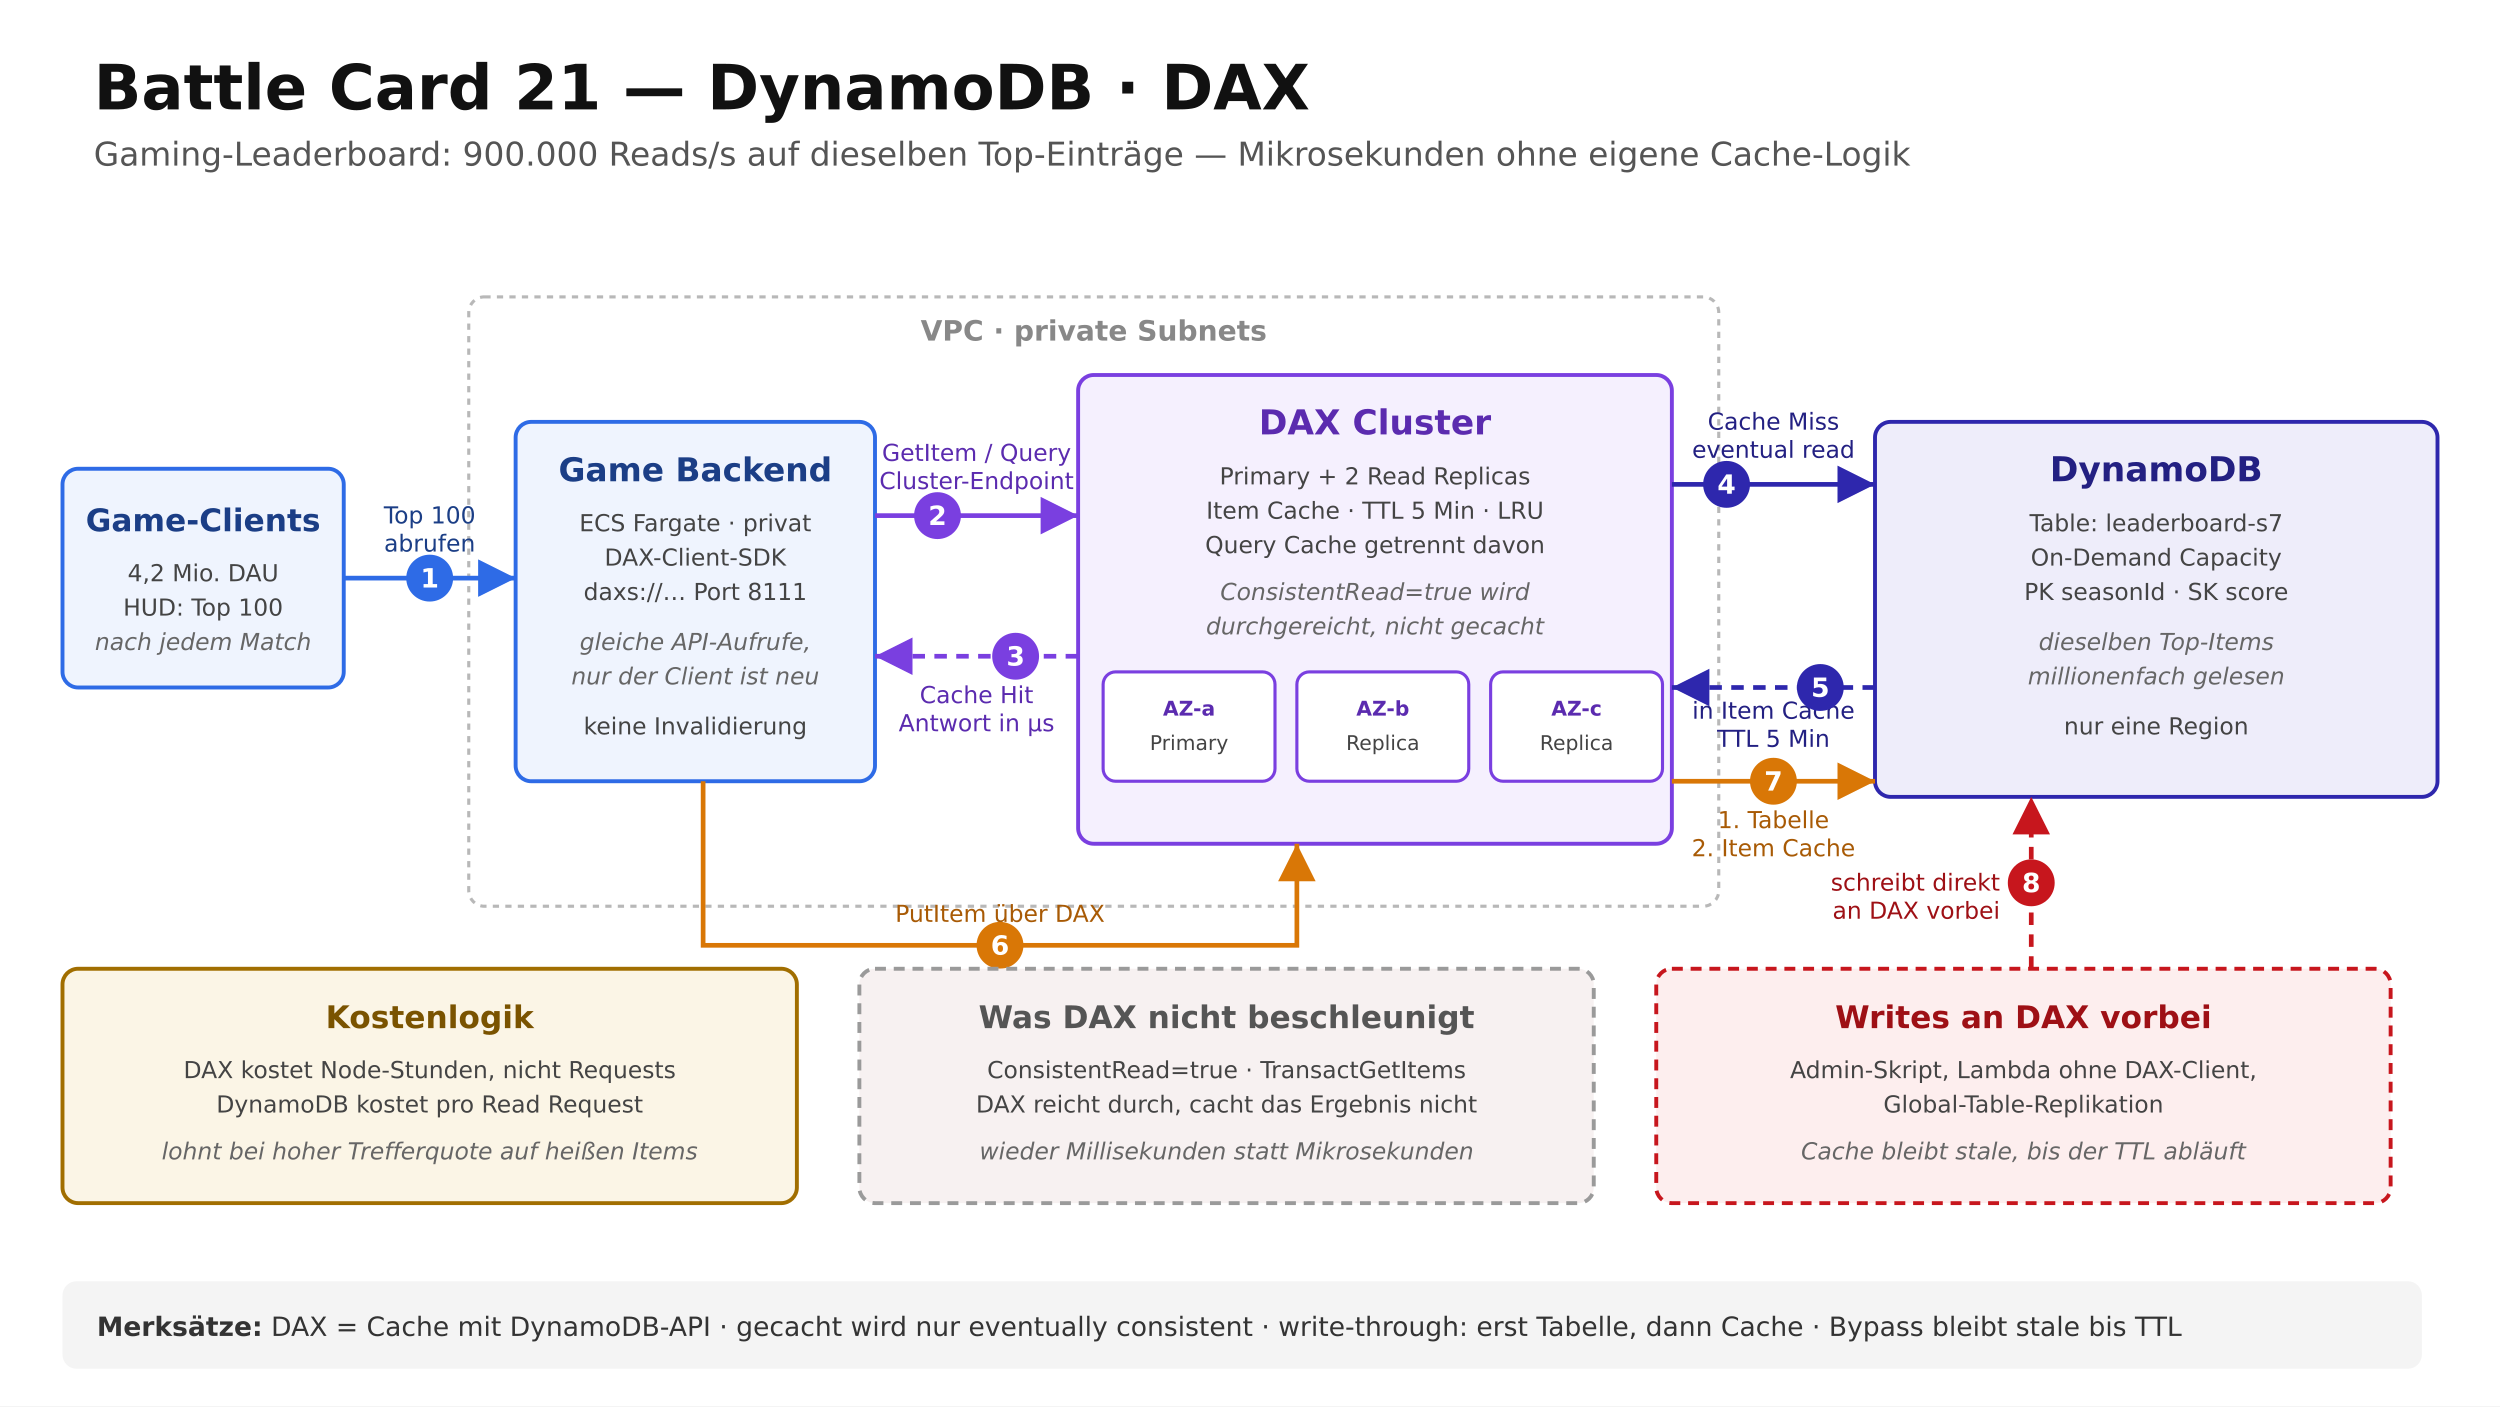
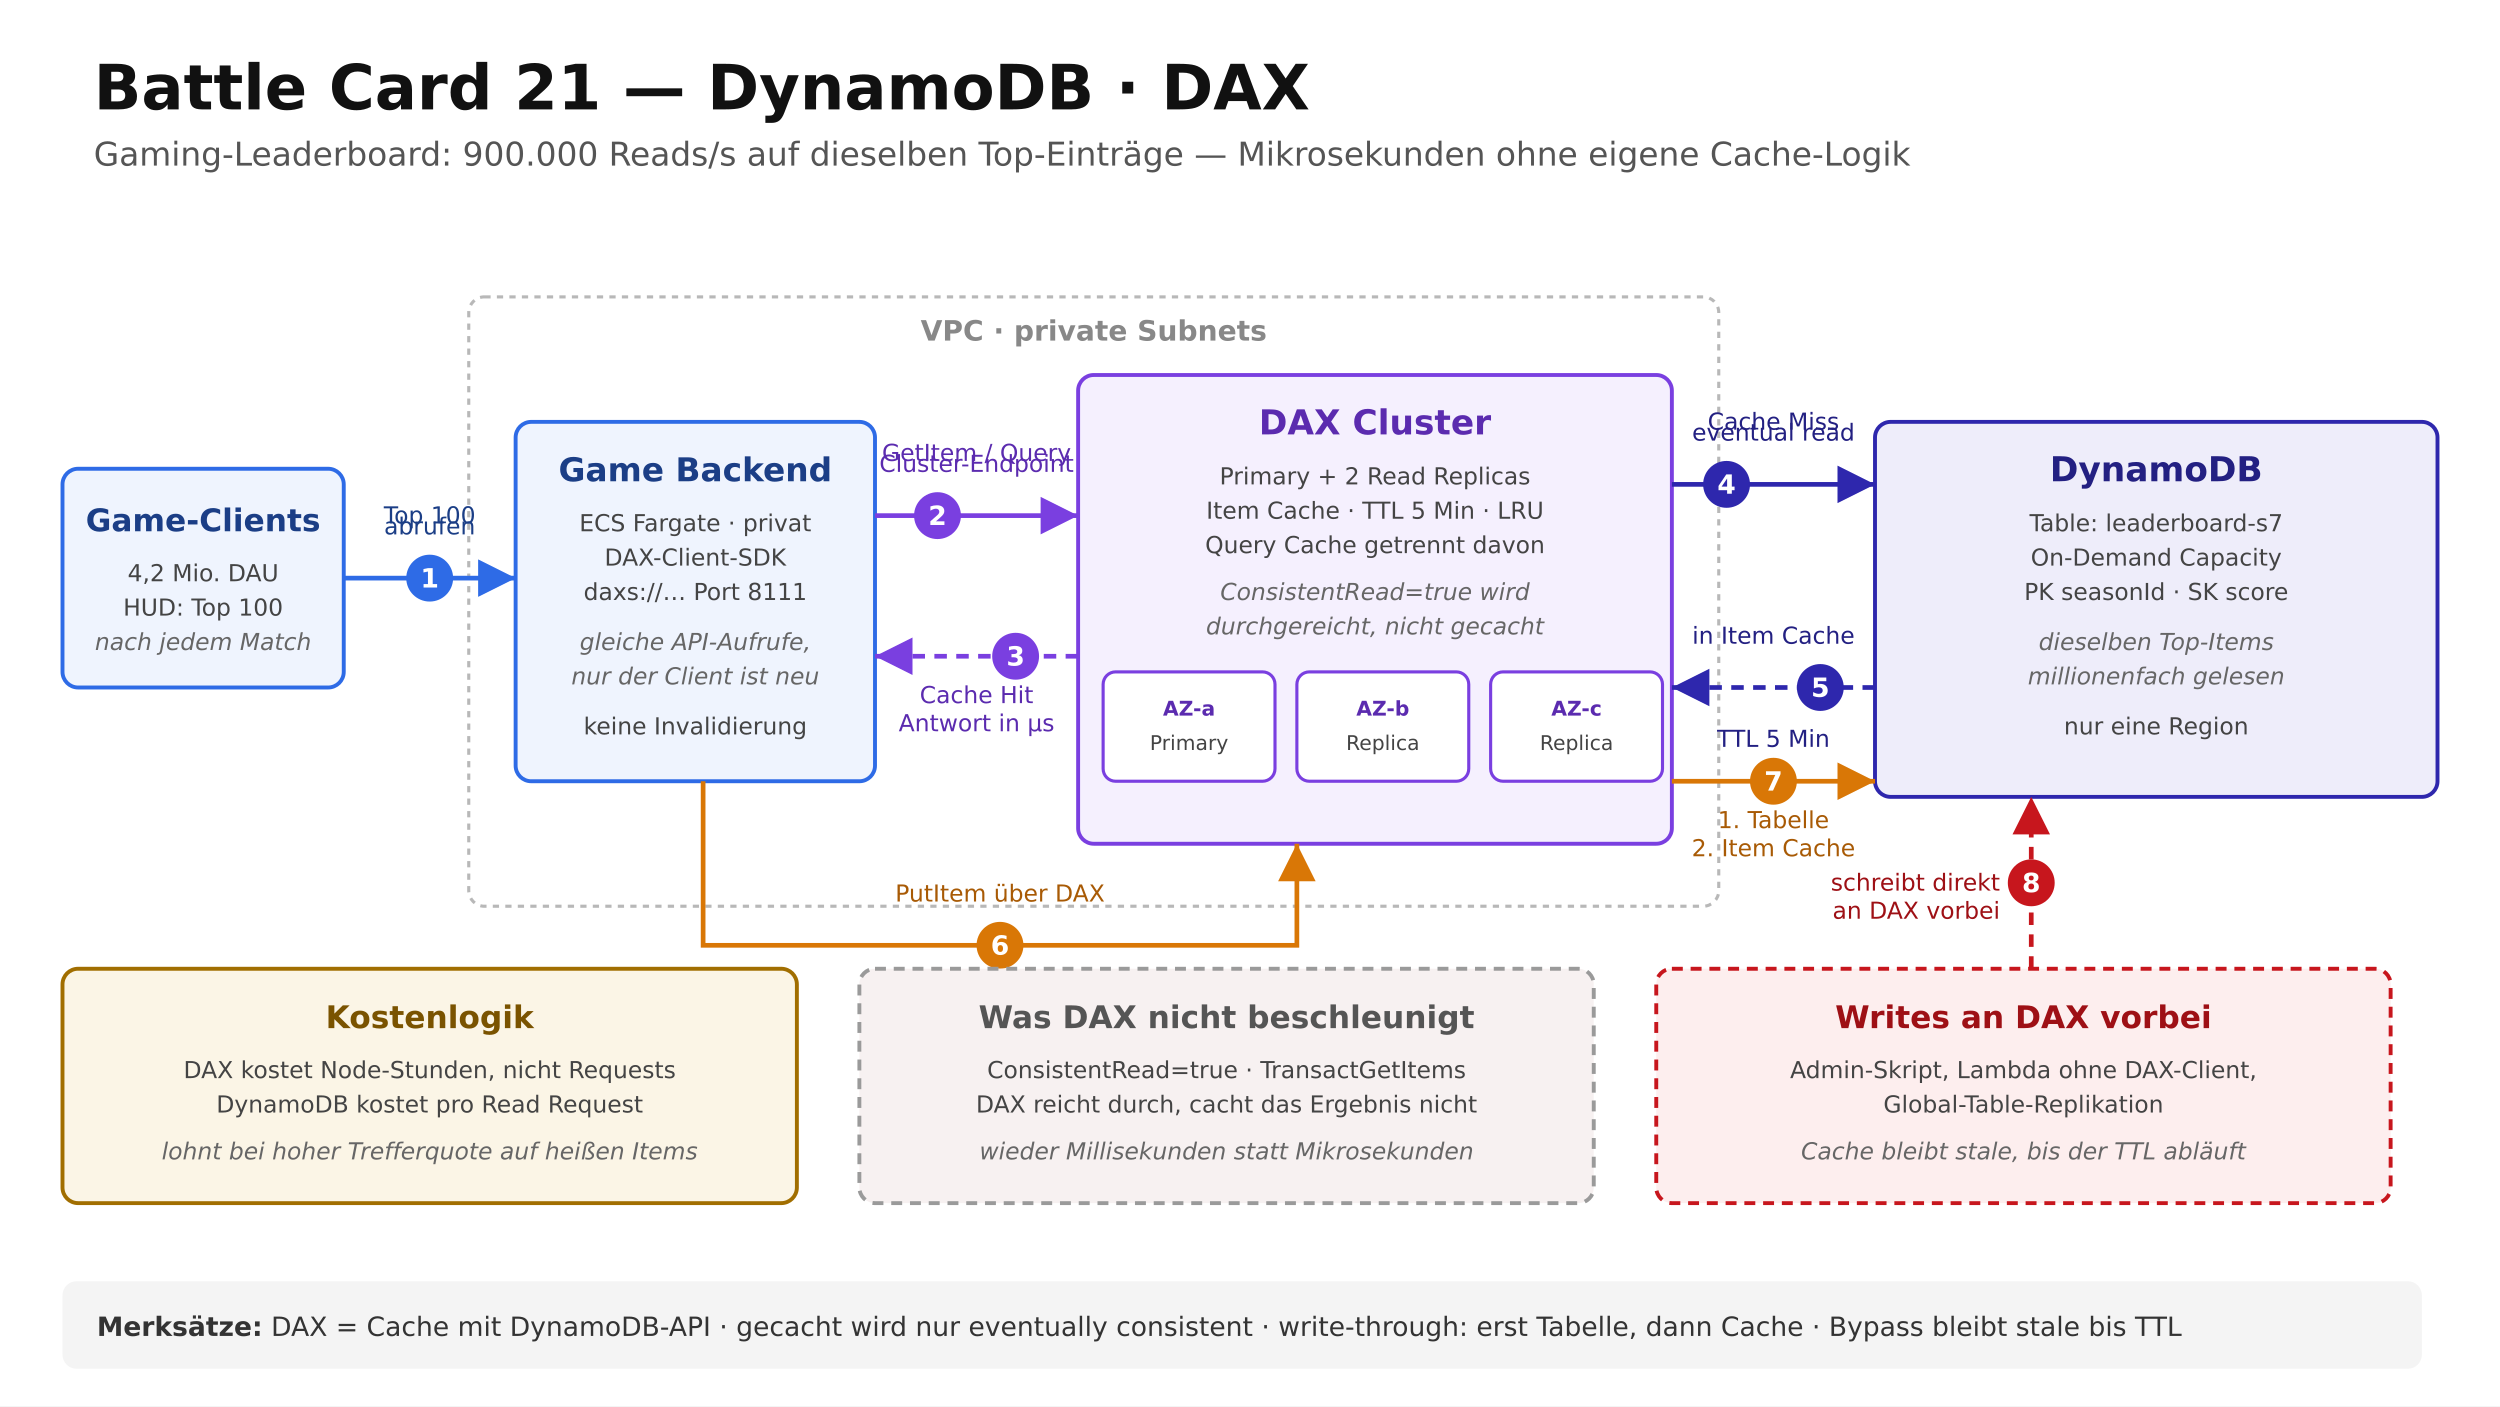
<svg xmlns="http://www.w3.org/2000/svg" viewBox="0 0 1600 900" font-family="DejaVu Sans">
  <defs>
    <marker id="arrB" markerWidth="10" markerHeight="10" refX="8" refY="4" orient="auto">
      <path d="M0,0 L8,4 L0,8 z" fill="#2E6BE6" />
    </marker>
    <marker id="arrP" markerWidth="10" markerHeight="10" refX="8" refY="4" orient="auto">
      <path d="M0,0 L8,4 L0,8 z" fill="#7A3FE0" />
    </marker>
    <marker id="arrDb" markerWidth="10" markerHeight="10" refX="8" refY="4" orient="auto">
      <path d="M0,0 L8,4 L0,8 z" fill="#2E27AD" />
    </marker>
    <marker id="arrO" markerWidth="10" markerHeight="10" refX="8" refY="4" orient="auto">
      <path d="M0,0 L8,4 L0,8 z" fill="#D97706" />
    </marker>
    <marker id="arrR" markerWidth="10" markerHeight="10" refX="8" refY="4" orient="auto">
      <path d="M0,0 L8,4 L0,8 z" fill="#C7161D" />
    </marker>
  </defs>
  <rect width="1600" height="900" fill="#FFFFFF" />
  <text x="60" y="70" font-size="40" font-weight="bold" fill="#111111">Battle Card 21 — DynamoDB · DAX</text>
  <text x="60" y="106" font-size="21" fill="#555555">Gaming-Leaderboard: 900.000 Reads/s auf dieselben Top-Einträge — Mikrosekunden ohne eigene Cache-Logik</text>
  <rect x="300" y="190" width="800" height="390" rx="10" fill="none" stroke="#B8B8B8" stroke-width="2" stroke-dasharray="4,4" />
  <text x="700" y="218" font-size="18" font-weight="bold" fill="#888888" text-anchor="middle">VPC · private Subnets</text>
  <rect x="40" y="300" width="180" height="140" rx="10" fill="#EFF4FE" stroke="#2E6BE6" stroke-width="2.5" />
  <text x="130" y="340" font-size="20" font-weight="bold" fill="#1B3E86" text-anchor="middle">Game-Clients</text>
  <text x="130" y="372" font-size="15" fill="#444444" text-anchor="middle">4,2 Mio. DAU</text>
  <text x="130" y="394" font-size="15" fill="#444444" text-anchor="middle">HUD: Top 100</text>
  <text x="130" y="416" font-size="15" fill="#666666" text-anchor="middle" font-style="italic">nach jedem Match</text>
  <rect x="330" y="270" width="230" height="230" rx="10" fill="#EFF4FE" stroke="#2E6BE6" stroke-width="2.5" />
  <text x="445" y="308" font-size="21" font-weight="bold" fill="#1B3E86" text-anchor="middle">Game Backend</text>
  <text x="445" y="340" font-size="15" fill="#444444" text-anchor="middle">ECS Fargate · privat</text>
  <text x="445" y="362" font-size="15" fill="#444444" text-anchor="middle">DAX-Client-SDK</text>
  <text x="445" y="384" font-size="15" fill="#444444" text-anchor="middle">daxs://… Port 8111</text>
  <text x="445" y="416" font-size="15" fill="#666666" text-anchor="middle" font-style="italic">gleiche API-Aufrufe,</text>
  <text x="445" y="438" font-size="15" fill="#666666" text-anchor="middle" font-style="italic">nur der Client ist neu</text>
  <text x="445" y="470" font-size="15" fill="#444444" text-anchor="middle">keine Invalidierung</text>
  <rect x="690" y="240" width="380" height="300" rx="10" fill="#F5F0FE" stroke="#7A3FE0" stroke-width="2.5" />
  <text x="880" y="278" font-size="22" font-weight="bold" fill="#5B2BAF" text-anchor="middle">DAX Cluster</text>
  <text x="880" y="310" font-size="15" fill="#444444" text-anchor="middle">Primary + 2 Read Replicas</text>
  <text x="880" y="332" font-size="15" fill="#444444" text-anchor="middle">Item Cache · TTL 5 Min · LRU</text>
  <text x="880" y="354" font-size="15" fill="#444444" text-anchor="middle">Query Cache getrennt davon</text>
  <text x="880" y="384" font-size="15" fill="#666666" text-anchor="middle" font-style="italic">ConsistentRead=true wird</text>
  <text x="880" y="406" font-size="15" fill="#666666" text-anchor="middle" font-style="italic">durchgereicht, nicht gecacht</text>
  <rect x="706" y="430" width="110" height="70" rx="8" fill="#FFFFFF" stroke="#7A3FE0" stroke-width="2" />
  <text x="761" y="458" font-size="13" font-weight="bold" fill="#5B2BAF" text-anchor="middle">AZ-a</text>
  <text x="761" y="480" font-size="13" fill="#444444" text-anchor="middle">Primary</text>
  <rect x="830" y="430" width="110" height="70" rx="8" fill="#FFFFFF" stroke="#7A3FE0" stroke-width="2" />
  <text x="885" y="458" font-size="13" font-weight="bold" fill="#5B2BAF" text-anchor="middle">AZ-b</text>
  <text x="885" y="480" font-size="13" fill="#444444" text-anchor="middle">Replica</text>
  <rect x="954" y="430" width="110" height="70" rx="8" fill="#FFFFFF" stroke="#7A3FE0" stroke-width="2" />
  <text x="1009" y="458" font-size="13" font-weight="bold" fill="#5B2BAF" text-anchor="middle">AZ-c</text>
  <text x="1009" y="480" font-size="13" fill="#444444" text-anchor="middle">Replica</text>
  <rect x="1200" y="270" width="360" height="240" rx="10" fill="#EEEDFA" stroke="#2E27AD" stroke-width="2.5" />
  <text x="1380" y="308" font-size="22" font-weight="bold" fill="#232082" text-anchor="middle">DynamoDB</text>
  <text x="1380" y="340" font-size="15" fill="#444444" text-anchor="middle">Table: leaderboard-s7</text>
  <text x="1380" y="362" font-size="15" fill="#444444" text-anchor="middle">On-Demand Capacity</text>
  <text x="1380" y="384" font-size="15" fill="#444444" text-anchor="middle">PK seasonId · SK score</text>
  <text x="1380" y="416" font-size="15" fill="#666666" text-anchor="middle" font-style="italic">dieselben Top-Items</text>
  <text x="1380" y="438" font-size="15" fill="#666666" text-anchor="middle" font-style="italic">millionenfach gelesen</text>
  <text x="1380" y="470" font-size="15" fill="#444444" text-anchor="middle">nur eine Region</text>
  <line x1="220" y1="370" x2="330" y2="370" stroke="#2E6BE6" stroke-width="3" marker-end="url(#arrB)" />
  <text x="275" y="335" font-size="15" fill="#1B3E86" text-anchor="middle">Top 100</text>
-   <text x="275" y="353" font-size="15" fill="#1B3E86" text-anchor="middle">abrufen</text>
+   <text x="275" y="342" font-size="15" fill="#1B3E86" text-anchor="middle">abrufen</text>
  <circle cx="275" cy="370" r="15" fill="#2E6BE6" />
  <text x="275" y="376" font-size="17" font-weight="bold" fill="#FFFFFF" text-anchor="middle">1</text>
  <line x1="560" y1="330" x2="690" y2="330" stroke="#7A3FE0" stroke-width="3" marker-end="url(#arrP)" />
  <text x="625" y="295" font-size="15" fill="#5B2BAF" text-anchor="middle">GetItem / Query</text>
-   <text x="625" y="313" font-size="15" fill="#5B2BAF" text-anchor="middle">Cluster-Endpoint</text>
+   <text x="625" y="302" font-size="15" fill="#5B2BAF" text-anchor="middle">Cluster-Endpoint</text>
  <circle cx="600" cy="330" r="15" fill="#7A3FE0" />
  <text x="600" y="336" font-size="17" font-weight="bold" fill="#FFFFFF" text-anchor="middle">2</text>
  <line x1="690" y1="420" x2="560" y2="420" stroke="#7A3FE0" stroke-width="3" stroke-dasharray="8,6" marker-end="url(#arrP)" />
  <text x="625" y="450" font-size="15" fill="#5B2BAF" text-anchor="middle">Cache Hit</text>
  <text x="625" y="468" font-size="15" fill="#5B2BAF" text-anchor="middle">Antwort in µs</text>
  <circle cx="650" cy="420" r="15" fill="#7A3FE0" />
  <text x="650" y="426" font-size="17" font-weight="bold" fill="#FFFFFF" text-anchor="middle">3</text>
  <line x1="1070" y1="310" x2="1200" y2="310" stroke="#2E27AD" stroke-width="3" marker-end="url(#arrDb)" />
  <text x="1135" y="275" font-size="15" fill="#232082" text-anchor="middle">Cache Miss</text>
-   <text x="1135" y="293" font-size="15" fill="#232082" text-anchor="middle">eventual read</text>
+   <text x="1135" y="282" font-size="15" fill="#232082" text-anchor="middle">eventual read</text>
  <circle cx="1105" cy="310" r="15" fill="#2E27AD" />
  <text x="1105" y="316" font-size="17" font-weight="bold" fill="#FFFFFF" text-anchor="middle">4</text>
  <line x1="1200" y1="440" x2="1070" y2="440" stroke="#2E27AD" stroke-width="3" stroke-dasharray="8,6" marker-end="url(#arrDb)" />
-   <text x="1135" y="460" font-size="15" fill="#232082" text-anchor="middle">in Item Cache</text>
+   <text x="1135" y="412" font-size="15" fill="#232082" text-anchor="middle">in Item Cache</text>
  <text x="1135" y="478" font-size="15" fill="#232082" text-anchor="middle">TTL 5 Min</text>
  <circle cx="1165" cy="440" r="15" fill="#2E27AD" />
  <text x="1165" y="446" font-size="17" font-weight="bold" fill="#FFFFFF" text-anchor="middle">5</text>
  <path d="M450,500 L450,605 L830,605 L830,540" fill="none" stroke="#D97706" stroke-width="3" marker-end="url(#arrO)" />
-   <text x="640" y="590" font-size="15" fill="#A85A05" text-anchor="middle">PutItem über DAX</text>
+   <text x="640" y="577" font-size="15" fill="#A85A05" text-anchor="middle">PutItem über DAX</text>
  <circle cx="640" cy="605" r="15" fill="#D97706" />
  <text x="640" y="611" font-size="17" font-weight="bold" fill="#FFFFFF" text-anchor="middle">6</text>
  <line x1="1070" y1="500" x2="1200" y2="500" stroke="#D97706" stroke-width="3" marker-end="url(#arrO)" />
  <text x="1135" y="530" font-size="15" fill="#A85A05" text-anchor="middle">1. Tabelle</text>
  <text x="1135" y="548" font-size="15" fill="#A85A05" text-anchor="middle">2. Item Cache</text>
  <circle cx="1135" cy="500" r="15" fill="#D97706" />
  <text x="1135" y="506" font-size="17" font-weight="bold" fill="#FFFFFF" text-anchor="middle">7</text>
  <line x1="1300" y1="620" x2="1300" y2="510" stroke="#C7161D" stroke-width="3" stroke-dasharray="8,6" marker-end="url(#arrR)" />
  <text x="1280" y="570" font-size="15" fill="#9E1015" text-anchor="end">schreibt direkt</text>
  <text x="1280" y="588" font-size="15" fill="#9E1015" text-anchor="end">an DAX vorbei</text>
  <circle cx="1300" cy="565" r="15" fill="#C7161D" />
  <text x="1300" y="571" font-size="17" font-weight="bold" fill="#FFFFFF" text-anchor="middle">8</text>
  <rect x="40" y="620" width="470" height="150" rx="10" fill="#FBF5E6" stroke="#A16E00" stroke-width="2.5" />
  <text x="275" y="658" font-size="20" font-weight="bold" fill="#7A5300" text-anchor="middle">Kostenlogik</text>
  <text x="275" y="690" font-size="15" fill="#444444" text-anchor="middle">DAX kostet Node-Stunden, nicht Requests</text>
  <text x="275" y="712" font-size="15" fill="#444444" text-anchor="middle">DynamoDB kostet pro Read Request</text>
  <text x="275" y="742" font-size="15" fill="#666666" text-anchor="middle" font-style="italic">lohnt bei hoher Trefferquote auf heißen Items</text>
  <rect x="550" y="620" width="470" height="150" rx="10" fill="#F7F1F1" stroke="#9A9A9A" stroke-width="2.5" stroke-dasharray="7,5" />
  <text x="785" y="658" font-size="20" font-weight="bold" fill="#555555" text-anchor="middle">Was DAX nicht beschleunigt</text>
  <text x="785" y="690" font-size="15" fill="#444444" text-anchor="middle">ConsistentRead=true · TransactGetItems</text>
  <text x="785" y="712" font-size="15" fill="#444444" text-anchor="middle">DAX reicht durch, cacht das Ergebnis nicht</text>
  <text x="785" y="742" font-size="15" fill="#666666" text-anchor="middle" font-style="italic">wieder Millisekunden statt Mikrosekunden</text>
  <rect x="1060" y="620" width="470" height="150" rx="10" fill="#FDEEEE" stroke="#C7161D" stroke-width="2.5" stroke-dasharray="7,5" />
  <text x="1295" y="658" font-size="20" font-weight="bold" fill="#9E1015" text-anchor="middle">Writes an DAX vorbei</text>
  <text x="1295" y="690" font-size="15" fill="#444444" text-anchor="middle">Admin-Skript, Lambda ohne DAX-Client,</text>
  <text x="1295" y="712" font-size="15" fill="#444444" text-anchor="middle">Global-Table-Replikation</text>
  <text x="1295" y="742" font-size="15" fill="#666666" text-anchor="middle" font-style="italic">Cache bleibt stale, bis der TTL abläuft</text>
  <rect x="40" y="820" width="1510" height="56" rx="9" fill="#F4F4F4" />
  <text x="62" y="855" font-size="17" fill="#333333">
    <tspan font-weight="bold">Merksätze:</tspan>  DAX = Cache mit DynamoDB-API  ·  gecacht wird nur eventually consistent  ·  write-through: erst Tabelle, dann Cache  ·  Bypass bleibt stale bis TTL</text>
</svg>
